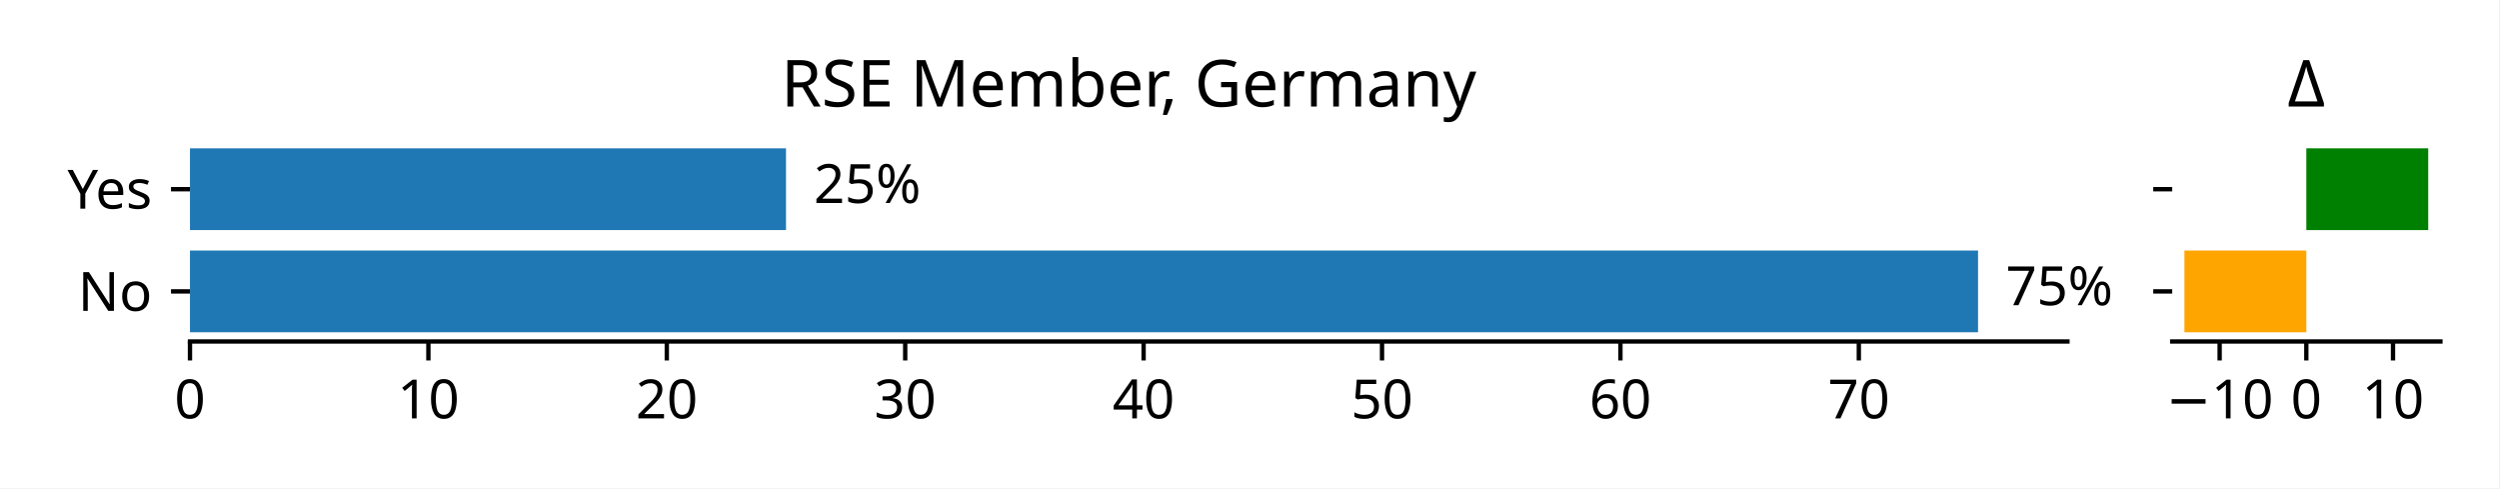
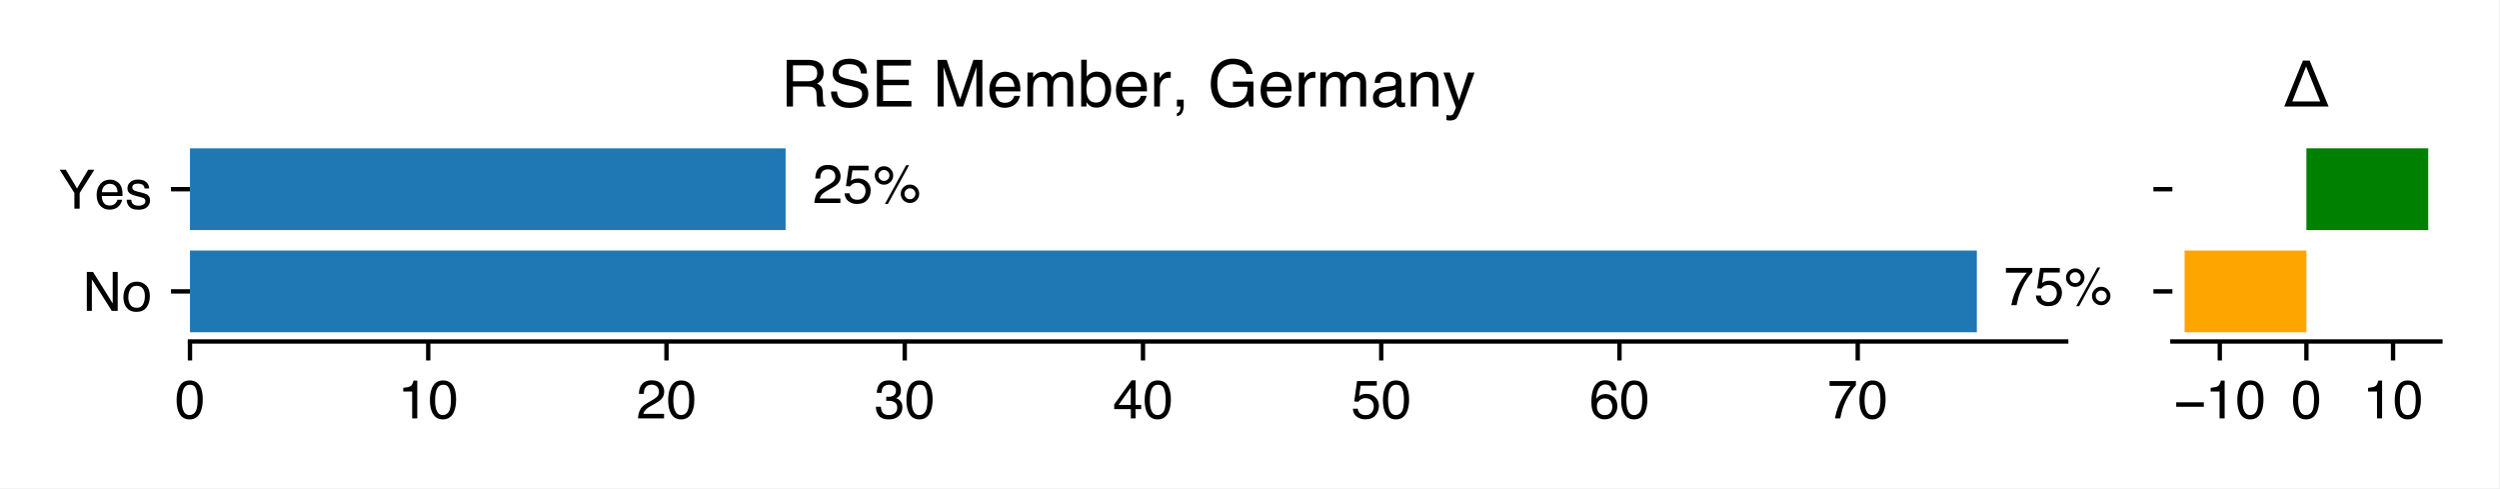
<svg xmlns="http://www.w3.org/2000/svg" xmlns:xlink="http://www.w3.org/1999/xlink" width="460.8pt" height="90pt" viewBox="0 0 460.8 90" version="1.1">
  <defs>
    <style type="text/css">*{stroke-linejoin: round; stroke-linecap: butt}</style>
  </defs>
  <g id="figure_1">
    <g id="patch_1">
      <path d="M 0 90  L 460.8 90  L 460.8 0  L 0 0  z " style="fill: #ffffff" />
    </g>
    <g id="axes_1">
      <g id="patch_2">
-         <path d="M 35.031 62.942  L 381.223 62.942  L 381.223 25.642  L 35.031 25.642  z " style="fill: #ffffff" />
+         <path d="M 35.031 62.942  L 380.995 62.942  L 380.995 25.642  L 35.031 25.642  z " style="fill: #ffffff" />
      </g>
      <g id="patch_3">
-         <path d="M 35.031 61.247  L 364.738 61.247  L 364.738 46.176  L 35.031 46.176  z " clip-path="url(#peffbb011fd)" style="fill: #1f77b4" />
+         <path d="M 35.031 61.247  L 364.521 61.247  L 364.521 46.176  L 35.031 46.176  z " clip-path="url(#p55cccc81d5)" style="fill: #1f77b4" />
      </g>
      <g id="patch_4">
-         <path d="M 35.031 42.409  L 144.933 42.409  L 144.933 27.338  L 35.031 27.338  z " clip-path="url(#peffbb011fd)" style="fill: #1f77b4" />
+         <path d="M 35.031 42.409  L 144.861 42.409  L 144.861 27.338  L 35.031 27.338  z " clip-path="url(#p55cccc81d5)" style="fill: #1f77b4" />
      </g>
      <g id="matplotlib.axis_1">
        <g id="xtick_1">
          <g id="line2d_1">
            <defs>
              <path id="m4c99cd72f3" d="M 0 0  L 0 3.5  " style="stroke: #000000; stroke-width: 0.8" />
            </defs>
            <g>
              <use xlink:href="#m4c99cd72f3" x="35.031" y="62.942" style="stroke: #000000; stroke-width: 0.8" />
            </g>
          </g>
          <g id="text_1">
-             <text style="font: 10px 'sans-serif'; text-anchor: middle" x="35.031" y="77.116" transform="rotate(-0, 35.03125, 77.11562)">0</text>
+             <g transform="translate(32.25078 77.11562)scale(0.1 -0.1)">
+               <defs>
+                 <path id="Helvetica-30" d="M 1731 4475  Q 2600 4475 2988 3759  Q 3288 3206 3288 2244  Q 3288 1331 3016 734  Q 2622 -122 1728 -122  Q 922 -122 528 578  Q 200 1163 200 2147  Q 200 2909 397 3456  Q 766 4475 1731 4475  z M 1725 391  Q 2163 391 2422 778  Q 2681 1166 2681 2222  Q 2681 2984 2493 3476  Q 2306 3969 1766 3969  Q 1269 3969 1039 3501  Q 809 3034 809 2125  Q 809 1441 956 1025  Q 1181 391 1725 391  z " transform="scale(0.015625)" />
+               </defs>
+               <use xlink:href="#Helvetica-30" />
+             </g>
          </g>
        </g>
        <g id="xtick_2">
          <g id="line2d_2">
            <g>
-               <use xlink:href="#m4c99cd72f3" x="78.992" y="62.942" style="stroke: #000000; stroke-width: 0.8" />
+               <use xlink:href="#m4c99cd72f3" x="78.963" y="62.942" style="stroke: #000000; stroke-width: 0.8" />
            </g>
          </g>
          <g id="text_2">
-             <text style="font: 10px 'sans-serif'; text-anchor: middle" x="78.992" y="77.116" transform="rotate(-0, 78.99209, 77.11562)">10</text>
+             <g transform="translate(73.40223 77.11562)scale(0.1 -0.1)">
+               <defs>
+                 <path id="Helvetica-31" d="M 613 3169  L 613 3600  Q 1222 3659 1462 3798  Q 1703 3938 1822 4456  L 2266 4456  L 2266 0  L 1666 0  L 1666 3169  L 613 3169  z " transform="scale(0.015625)" />
+               </defs>
+               <use xlink:href="#Helvetica-31" />
+               <use xlink:href="#Helvetica-30" x="55.615" />
+             </g>
          </g>
        </g>
        <g id="xtick_3">
          <g id="line2d_3">
            <g>
-               <use xlink:href="#m4c99cd72f3" x="122.953" y="62.942" style="stroke: #000000; stroke-width: 0.8" />
+               <use xlink:href="#m4c99cd72f3" x="122.895" y="62.942" style="stroke: #000000; stroke-width: 0.8" />
            </g>
          </g>
          <g id="text_3">
-             <text style="font: 10px 'sans-serif'; text-anchor: middle" x="122.953" y="77.116" transform="rotate(-0, 122.9529, 77.11562)">20</text>
+             <g transform="translate(117.3341 77.11562)scale(0.1 -0.1)">
+               <defs>
+                 <path id="Helvetica-32" d="M 200 0  Q 231 578 439 1006  Q 647 1434 1250 1784  L 1850 2131  Q 2253 2366 2416 2531  Q 2672 2791 2672 3125  Q 2672 3516 2437 3745  Q 2203 3975 1813 3975  Q 1234 3975 1013 3538  Q 894 3303 881 2888  L 309 2888  Q 319 3472 525 3841  Q 891 4491 1816 4491  Q 2584 4491 2939 4075  Q 3294 3659 3294 3150  Q 3294 2613 2916 2231  Q 2697 2009 2131 1694  L 1703 1456  Q 1397 1288 1222 1134  Q 909 863 828 531  L 3272 531  L 3272 0  L 200 0  z " transform="scale(0.015625)" />
+               </defs>
+               <use xlink:href="#Helvetica-32" />
+               <use xlink:href="#Helvetica-30" x="55.615" />
+             </g>
          </g>
        </g>
        <g id="xtick_4">
          <g id="line2d_4">
            <g>
-               <use xlink:href="#m4c99cd72f3" x="166.914" y="62.942" style="stroke: #000000; stroke-width: 0.8" />
+               <use xlink:href="#m4c99cd72f3" x="166.827" y="62.942" style="stroke: #000000; stroke-width: 0.8" />
            </g>
          </g>
          <g id="text_4">
-             <text style="font: 10px 'sans-serif'; text-anchor: middle" x="166.914" y="77.116" transform="rotate(-0, 166.9138, 77.11562)">30</text>
+             <g transform="translate(161.2661 77.11562)scale(0.1 -0.1)">
+               <defs>
+                 <path id="Helvetica-33" d="M 1663 -122  Q 869 -122 511 314  Q 153 750 153 1375  L 741 1375  Q 778 941 903 744  Q 1122 391 1694 391  Q 2138 391 2406 628  Q 2675 866 2675 1241  Q 2675 1703 2392 1887  Q 2109 2072 1606 2072  Q 1550 2072 1492 2070  Q 1434 2069 1375 2066  L 1375 2563  Q 1463 2553 1522 2550  Q 1581 2547 1650 2547  Q 1966 2547 2169 2647  Q 2525 2822 2525 3272  Q 2525 3606 2287 3787  Q 2050 3969 1734 3969  Q 1172 3969 956 3594  Q 838 3388 822 3006  L 266 3006  Q 266 3506 466 3856  Q 809 4481 1675 4481  Q 2359 4481 2734 4176  Q 3109 3872 3109 3294  Q 3109 2881 2888 2625  Q 2750 2466 2531 2375  Q 2884 2278 3082 2001  Q 3281 1725 3281 1325  Q 3281 684 2859 281  Q 2438 -122 1663 -122  z " transform="scale(0.015625)" />
+               </defs>
+               <use xlink:href="#Helvetica-33" />
+               <use xlink:href="#Helvetica-30" x="55.615" />
+             </g>
          </g>
        </g>
        <g id="xtick_5">
          <g id="line2d_5">
            <g>
-               <use xlink:href="#m4c99cd72f3" x="210.875" y="62.942" style="stroke: #000000; stroke-width: 0.8" />
+               <use xlink:href="#m4c99cd72f3" x="210.759" y="62.942" style="stroke: #000000; stroke-width: 0.8" />
            </g>
          </g>
          <g id="text_5">
-             <text style="font: 10px 'sans-serif'; text-anchor: middle" x="210.875" y="77.116" transform="rotate(-0, 210.8746, 77.11562)">40</text>
+             <g transform="translate(205.198 77.11562)scale(0.1 -0.1)">
+               <defs>
+                 <path id="Helvetica-34" d="M 2116 1584  L 2116 3613  L 681 1584  L 2116 1584  z M 2125 0  L 2125 1094  L 163 1094  L 163 1644  L 2213 4488  L 2688 4488  L 2688 1584  L 3347 1584  L 3347 1094  L 2688 1094  L 2688 0  L 2125 0  z " transform="scale(0.015625)" />
+               </defs>
+               <use xlink:href="#Helvetica-34" />
+               <use xlink:href="#Helvetica-30" x="55.615" />
+             </g>
          </g>
        </g>
        <g id="xtick_6">
          <g id="line2d_6">
            <g>
-               <use xlink:href="#m4c99cd72f3" x="254.835" y="62.942" style="stroke: #000000; stroke-width: 0.8" />
+               <use xlink:href="#m4c99cd72f3" x="254.691" y="62.942" style="stroke: #000000; stroke-width: 0.8" />
            </g>
          </g>
          <g id="text_6">
-             <text style="font: 10px 'sans-serif'; text-anchor: middle" x="254.835" y="77.116" transform="rotate(-0, 254.8355, 77.11562)">50</text>
+             <g transform="translate(249.1299 77.11562)scale(0.1 -0.1)">
+               <defs>
+                 <path id="Helvetica-35" d="M 791 1141  Q 847 659 1238 475  Q 1438 381 1700 381  Q 2200 381 2440 700  Q 2681 1019 2681 1406  Q 2681 1875 2395 2131  Q 2109 2388 1709 2388  Q 1419 2388 1211 2275  Q 1003 2163 856 1963  L 369 1991  L 709 4400  L 3034 4400  L 3034 3856  L 1131 3856  L 941 2613  Q 1097 2731 1238 2791  Q 1488 2894 1816 2894  Q 2431 2894 2859 2497  Q 3288 2100 3288 1491  Q 3288 856 2895 371  Q 2503 -113 1644 -113  Q 1097 -113 676 195  Q 256 503 206 1141  L 791 1141  z " transform="scale(0.015625)" />
+               </defs>
+               <use xlink:href="#Helvetica-35" />
+               <use xlink:href="#Helvetica-30" x="55.615" />
+             </g>
          </g>
        </g>
        <g id="xtick_7">
          <g id="line2d_7">
            <g>
-               <use xlink:href="#m4c99cd72f3" x="298.796" y="62.942" style="stroke: #000000; stroke-width: 0.8" />
+               <use xlink:href="#m4c99cd72f3" x="298.623" y="62.942" style="stroke: #000000; stroke-width: 0.8" />
            </g>
          </g>
          <g id="text_7">
-             <text style="font: 10px 'sans-serif'; text-anchor: middle" x="298.796" y="77.116" transform="rotate(-0, 298.7963, 77.11562)">60</text>
+             <g transform="translate(293.0618 77.11562)scale(0.1 -0.1)">
+               <defs>
+                 <path id="Helvetica-36" d="M 1872 4494  Q 2622 4494 2917 4105  Q 3213 3716 3213 3303  L 2656 3303  Q 2606 3569 2497 3719  Q 2294 4000 1881 4000  Q 1409 4000 1131 3564  Q 853 3128 822 2316  Q 1016 2600 1309 2741  Q 1578 2866 1909 2866  Q 2472 2866 2890 2506  Q 3309 2147 3309 1434  Q 3309 825 2912 354  Q 2516 -116 1781 -116  Q 1153 -116 697 361  Q 241 838 241 1966  Q 241 2800 444 3381  Q 834 4494 1872 4494  z M 1831 384  Q 2275 384 2495 682  Q 2716 981 2716 1388  Q 2716 1731 2519 2042  Q 2322 2353 1803 2353  Q 1441 2353 1167 2112  Q 894 1872 894 1388  Q 894 963 1142 673  Q 1391 384 1831 384  z " transform="scale(0.015625)" />
+               </defs>
+               <use xlink:href="#Helvetica-36" />
+               <use xlink:href="#Helvetica-30" x="55.615" />
+             </g>
          </g>
        </g>
        <g id="xtick_8">
          <g id="line2d_8">
            <g>
-               <use xlink:href="#m4c99cd72f3" x="342.757" y="62.942" style="stroke: #000000; stroke-width: 0.8" />
+               <use xlink:href="#m4c99cd72f3" x="342.555" y="62.942" style="stroke: #000000; stroke-width: 0.8" />
            </g>
          </g>
          <g id="text_8">
-             <text style="font: 10px 'sans-serif'; text-anchor: middle" x="342.757" y="77.116" transform="rotate(-0, 342.7571, 77.11562)">70</text>
+             <g transform="translate(336.9937 77.11562)scale(0.1 -0.1)">
+               <defs>
+                 <path id="Helvetica-37" d="M 3347 4400  L 3347 3909  Q 3131 3700 2773 3181  Q 2416 2663 2141 2063  Q 1869 1478 1728 997  Q 1638 688 1494 0  L 872 0  Q 1084 1281 1809 2550  Q 2238 3294 2709 3834  L 234 3834  L 234 4400  L 3347 4400  z " transform="scale(0.015625)" />
+               </defs>
+               <use xlink:href="#Helvetica-37" />
+               <use xlink:href="#Helvetica-30" x="55.615" />
+             </g>
          </g>
        </g>
      </g>
      <g id="matplotlib.axis_2">
        <g id="ytick_1">
          <g id="line2d_9">
            <defs>
              <path id="m8e343aef83" d="M 0 0  L -3.5 0  " style="stroke: #000000; stroke-width: 0.8" />
            </defs>
            <g>
              <use xlink:href="#m8e343aef83" x="35.031" y="53.711" style="stroke: #000000; stroke-width: 0.8" />
            </g>
          </g>
          <g id="text_9">
-             <text style="font: 10px 'sans-serif'; text-anchor: end" x="28.031" y="57.298" transform="rotate(-0, 28.03125, 57.29818)">No</text>
+             <g transform="translate(15.24844 57.29818)scale(0.1 -0.1)">
+               <defs>
+                 <path id="Helvetica-4e" d="M 488 4591  L 1222 4591  L 3541 872  L 3541 4591  L 4131 4591  L 4131 0  L 3434 0  L 1081 3716  L 1081 0  L 488 0  L 488 4591  z M 2269 4591  L 2269 4591  z " transform="scale(0.015625)" />
+                 <path id="Helvetica-6f" d="M 1741 363  Q 2300 363 2508 786  Q 2716 1209 2716 1728  Q 2716 2197 2566 2491  Q 2328 2953 1747 2953  Q 1231 2953 997 2559  Q 763 2166 763 1609  Q 763 1075 997 719  Q 1231 363 1741 363  z M 1763 3444  Q 2409 3444 2856 3012  Q 3303 2581 3303 1744  Q 3303 934 2909 406  Q 2516 -122 1688 -122  Q 997 -122 590 345  Q 184 813 184 1600  Q 184 2444 612 2944  Q 1041 3444 1763 3444  z M 1744 3428  L 1744 3428  z " transform="scale(0.015625)" />
+               </defs>
+               <use xlink:href="#Helvetica-4e" />
+               <use xlink:href="#Helvetica-6f" x="72.217" />
+             </g>
          </g>
        </g>
        <g id="ytick_2">
          <g id="line2d_10">
            <g>
              <use xlink:href="#m8e343aef83" x="35.031" y="34.873" style="stroke: #000000; stroke-width: 0.8" />
            </g>
          </g>
          <g id="text_10">
-             <text style="font: 10px 'sans-serif'; text-anchor: end" x="28.031" y="38.46" transform="rotate(-0, 28.03125, 38.45995)">Yes</text>
+             <g transform="translate(10.8 38.45995)scale(0.1 -0.1)">
+               <defs>
+                 <path id="Helvetica-59" d="M 131 4591  L 856 4591  L 2175 2384  L 3494 4591  L 4222 4591  L 2488 1850  L 2488 0  L 1866 0  L 1866 1850  L 131 4591  z M 2184 4591  L 2184 4591  z " transform="scale(0.015625)" />
+                 <path id="Helvetica-65" d="M 1806 3422  Q 2163 3422 2497 3255  Q 2831 3088 3006 2822  Q 3175 2569 3231 2231  Q 3281 2000 3281 1494  L 828 1494  Q 844 984 1069 676  Q 1294 369 1766 369  Q 2206 369 2469 659  Q 2619 828 2681 1050  L 3234 1050  Q 3213 866 3089 639  Q 2966 413 2813 269  Q 2556 19 2178 -69  Q 1975 -119 1719 -119  Q 1094 -119 659 336  Q 225 791 225 1609  Q 225 2416 662 2919  Q 1100 3422 1806 3422  z M 2703 1941  Q 2669 2306 2544 2525  Q 2313 2931 1772 2931  Q 1384 2931 1121 2651  Q 859 2372 844 1941  L 2703 1941  z M 1753 3428  L 1753 3428  z " transform="scale(0.015625)" />
+                 <path id="Helvetica-73" d="M 747 1050  Q 772 769 888 619  Q 1100 347 1625 347  Q 1938 347 2175 483  Q 2413 619 2413 903  Q 2413 1119 2222 1231  Q 2100 1300 1741 1391  L 1294 1503  Q 866 1609 663 1741  Q 300 1969 300 2372  Q 300 2847 642 3140  Q 984 3434 1563 3434  Q 2319 3434 2653 2991  Q 2863 2709 2856 2384  L 2325 2384  Q 2309 2575 2191 2731  Q 1997 2953 1519 2953  Q 1200 2953 1036 2831  Q 872 2709 872 2509  Q 872 2291 1088 2159  Q 1213 2081 1456 2022  L 1828 1931  Q 2434 1784 2641 1647  Q 2969 1431 2969 969  Q 2969 522 2630 197  Q 2291 -128 1597 -128  Q 850 -128 539 211  Q 228 550 206 1050  L 747 1050  z M 1578 3428  L 1578 3428  z " transform="scale(0.015625)" />
+               </defs>
+               <use xlink:href="#Helvetica-59" />
+               <use xlink:href="#Helvetica-65" x="66.699" />
+               <use xlink:href="#Helvetica-73" x="122.314" />
+             </g>
          </g>
        </g>
      </g>
      <g id="patch_5">
-         <path d="M 35.031 62.942  L 381.223 62.942  " style="fill: none; stroke: #000000; stroke-width: 0.8; stroke-linejoin: miter; stroke-linecap: square" />
+         <path d="M 35.031 62.942  L 380.995 62.942  " style="fill: none; stroke: #000000; stroke-width: 0.8; stroke-linejoin: miter; stroke-linecap: square" />
      </g>
      <g id="text_11">
-         <text style="font: 10px 'sans-serif'; text-anchor: middle" x="379.738" y="56.256" transform="rotate(-0, 379.7376, 56.25599)">75%</text>
+         <g transform="translate(369.5136 56.25599)scale(0.1 -0.1)">
+           <defs>
+             <path id="Helvetica-25" d="M 4363 2175  Q 4813 2175 5131 1856  Q 5450 1538 5450 1088  Q 5450 638 5131 319  Q 4813 0 4363 0  Q 3909 0 3590 319  Q 3272 638 3272 1088  Q 3272 1538 3590 1856  Q 3909 2175 4363 2175  z M 3909 4456  L 4256 4456  L 1753 -119  L 1406 -119  L 3909 4456  z M 1294 2606  Q 1563 2606 1752 2795  Q 1941 2984 1941 3250  Q 1941 3516 1752 3705  Q 1563 3894 1294 3894  Q 1028 3894 839 3706  Q 650 3519 650 3250  Q 650 2984 839 2795  Q 1028 2606 1294 2606  z M 1294 4341  Q 1747 4341 2065 4020  Q 2384 3700 2384 3250  Q 2384 2800 2065 2481  Q 1747 2163 1294 2163  Q 844 2163 525 2481  Q 206 2800 206 3250  Q 206 3700 525 4020  Q 844 4341 1294 4341  z M 4363 444  Q 4628 444 4817 633  Q 5006 822 5006 1088  Q 5006 1353 4817 1542  Q 4628 1731 4363 1731  Q 4094 1731 3905 1542  Q 3716 1353 3716 1088  Q 3716 822 3905 633  Q 4094 444 4363 444  z " transform="scale(0.015625)" />
+           </defs>
+           <use xlink:href="#Helvetica-37" />
+           <use xlink:href="#Helvetica-35" x="55.615" />
+           <use xlink:href="#Helvetica-25" x="111.23" />
+         </g>
      </g>
      <g id="text_12">
-         <text style="font: 10px 'sans-serif'; text-anchor: middle" x="159.933" y="37.418" transform="rotate(-0, 159.9334, 37.41776)">25%</text>
+         <g transform="translate(149.854 37.41776)scale(0.1 -0.1)">
+           <use xlink:href="#Helvetica-32" />
+           <use xlink:href="#Helvetica-35" x="55.615" />
+           <use xlink:href="#Helvetica-25" x="111.23" />
+         </g>
      </g>
      <g id="text_13">
-         <text style="font: 12px 'sans-serif'; text-anchor: middle" x="208.127" y="19.642" transform="rotate(-0, 208.1271, 19.6425)">RSE Member, Germany</text>
+         <g transform="translate(143.9997 19.6425)scale(0.12 -0.12)">
+           <defs>
+             <path id="Helvetica-52" d="M 2622 2488  Q 3059 2488 3314 2663  Q 3569 2838 3569 3294  Q 3569 3784 3213 3963  Q 3022 4056 2703 4056  L 1184 4056  L 1184 2488  L 2622 2488  z M 563 4591  L 2688 4591  Q 3213 4591 3553 4438  Q 4200 4144 4200 3353  Q 4200 2941 4029 2678  Q 3859 2416 3553 2256  Q 3822 2147 3958 1969  Q 4094 1791 4109 1391  L 4131 775  Q 4141 513 4175 384  Q 4231 166 4375 103  L 4375 0  L 3613 0  Q 3581 59 3562 153  Q 3544 247 3531 516  L 3494 1281  Q 3472 1731 3159 1884  Q 2981 1969 2600 1969  L 1184 1969  L 1184 0  L 563 0  L 563 4591  z " transform="scale(0.015625)" />
+             <path id="Helvetica-53" d="M 894 1481  Q 916 1091 1078 847  Q 1388 391 2169 391  Q 2519 391 2806 491  Q 3363 684 3363 1184  Q 3363 1559 3128 1719  Q 2891 1875 2384 1991  L 1763 2131  Q 1153 2269 900 2434  Q 463 2722 463 3294  Q 463 3913 891 4309  Q 1319 4706 2103 4706  Q 2825 4706 3329 4357  Q 3834 4009 3834 3244  L 3250 3244  Q 3203 3613 3050 3809  Q 2766 4169 2084 4169  Q 1534 4169 1293 3937  Q 1053 3706 1053 3400  Q 1053 3063 1334 2906  Q 1519 2806 2169 2656  L 2813 2509  Q 3278 2403 3531 2219  Q 3969 1897 3969 1284  Q 3969 522 3414 194  Q 2859 -134 2125 -134  Q 1269 -134 784 303  Q 300 738 309 1481  L 894 1481  z M 2150 4716  L 2150 4716  z " transform="scale(0.015625)" />
+             <path id="Helvetica-45" d="M 547 4591  L 3894 4591  L 3894 4028  L 1153 4028  L 1153 2634  L 3688 2634  L 3688 2103  L 1153 2103  L 1153 547  L 3941 547  L 3941 0  L 547 0  L 547 4591  z M 2244 4591  L 2244 4591  z " transform="scale(0.015625)" />
+             <path id="Helvetica-20" transform="scale(0.015625)" />
+             <path id="Helvetica-4d" d="M 472 4591  L 1363 4591  L 2681 709  L 3991 4591  L 4872 4591  L 4872 0  L 4281 0  L 4281 2709  Q 4281 2850 4287 3175  Q 4294 3500 4294 3872  L 2984 0  L 2369 0  L 1050 3872  L 1050 3731  Q 1050 3563 1058 3217  Q 1066 2872 1066 2709  L 1066 0  L 472 0  L 472 4591  z " transform="scale(0.015625)" />
+             <path id="Helvetica-6d" d="M 413 3347  L 969 3347  L 969 2872  Q 1169 3119 1331 3231  Q 1609 3422 1963 3422  Q 2363 3422 2606 3225  Q 2744 3113 2856 2894  Q 3044 3163 3297 3292  Q 3550 3422 3866 3422  Q 4541 3422 4784 2934  Q 4916 2672 4916 2228  L 4916 0  L 4331 0  L 4331 2325  Q 4331 2659 4164 2784  Q 3997 2909 3756 2909  Q 3425 2909 3186 2687  Q 2947 2466 2947 1947  L 2947 0  L 2375 0  L 2375 2184  Q 2375 2525 2294 2681  Q 2166 2916 1816 2916  Q 1497 2916 1236 2669  Q 975 2422 975 1775  L 975 0  L 413 0  L 413 3347  z " transform="scale(0.015625)" />
+             <path id="Helvetica-62" d="M 369 4606  L 916 4606  L 916 2941  Q 1100 3181 1356 3307  Q 1613 3434 1913 3434  Q 2538 3434 2927 3004  Q 3316 2575 3316 1738  Q 3316 944 2931 419  Q 2547 -106 1866 -106  Q 1484 -106 1222 78  Q 1066 188 888 428  L 888 0  L 369 0  L 369 4606  z M 1831 391  Q 2288 391 2514 753  Q 2741 1116 2741 1709  Q 2741 2238 2514 2584  Q 2288 2931 1847 2931  Q 1463 2931 1173 2647  Q 884 2363 884 1709  Q 884 1238 1003 944  Q 1225 391 1831 391  z " transform="scale(0.015625)" />
+             <path id="Helvetica-72" d="M 428 3347  L 963 3347  L 963 2769  Q 1028 2938 1284 3180  Q 1541 3422 1875 3422  Q 1891 3422 1928 3419  Q 1966 3416 2056 3406  L 2056 2813  Q 2006 2822 1964 2825  Q 1922 2828 1872 2828  Q 1447 2828 1219 2554  Q 991 2281 991 1925  L 991 0  L 428 0  L 428 3347  z " transform="scale(0.015625)" />
+             <path id="Helvetica-2c" d="M 531 -653  Q 747 -616 834 -350  Q 881 -209 881 -78  Q 881 -56 879 -39  Q 878 -22 872 0  L 531 0  L 531 681  L 1200 681  L 1200 50  Q 1200 -322 1050 -603  Q 900 -884 531 -950  L 531 -653  z " transform="scale(0.015625)" />
+             <path id="Helvetica-47" d="M 2472 4709  Q 3119 4709 3591 4459  Q 4275 4100 4428 3200  L 3813 3200  Q 3700 3703 3347 3933  Q 2994 4163 2456 4163  Q 1819 4163 1383 3684  Q 947 3206 947 2259  Q 947 1441 1306 927  Q 1666 413 2478 413  Q 3100 413 3508 773  Q 3916 1134 3925 1941  L 2488 1941  L 2488 2456  L 4503 2456  L 4503 0  L 4103 0  L 3953 591  Q 3638 244 3394 109  Q 2984 -122 2353 -122  Q 1538 -122 950 406  Q 309 1069 309 2225  Q 309 3378 934 4059  Q 1528 4709 2472 4709  z M 2369 4716  L 2369 4716  z " transform="scale(0.015625)" />
+             <path id="Helvetica-61" d="M 844 891  Q 844 647 1022 506  Q 1200 366 1444 366  Q 1741 366 2019 503  Q 2488 731 2488 1250  L 2488 1703  Q 2384 1638 2221 1594  Q 2059 1550 1903 1531  L 1563 1488  Q 1256 1447 1103 1359  Q 844 1213 844 891  z M 2206 2028  Q 2400 2053 2466 2191  Q 2503 2266 2503 2406  Q 2503 2694 2298 2823  Q 2094 2953 1713 2953  Q 1272 2953 1088 2716  Q 984 2584 953 2325  L 428 2325  Q 444 2944 830 3186  Q 1216 3428 1725 3428  Q 2316 3428 2684 3203  Q 3050 2978 3050 2503  L 3050 575  Q 3050 488 3086 434  Q 3122 381 3238 381  Q 3275 381 3322 386  Q 3369 391 3422 400  L 3422 -16  Q 3291 -53 3222 -62  Q 3153 -72 3034 -72  Q 2744 -72 2613 134  Q 2544 244 2516 444  Q 2344 219 2022 53  Q 1700 -113 1313 -113  Q 847 -113 551 170  Q 256 453 256 878  Q 256 1344 547 1600  Q 838 1856 1309 1916  L 2206 2028  z M 1741 3428  L 1741 3428  z " transform="scale(0.015625)" />
+             <path id="Helvetica-6e" d="M 413 3347  L 947 3347  L 947 2872  Q 1184 3166 1450 3294  Q 1716 3422 2041 3422  Q 2753 3422 3003 2925  Q 3141 2653 3141 2147  L 3141 0  L 2569 0  L 2569 2109  Q 2569 2416 2478 2603  Q 2328 2916 1934 2916  Q 1734 2916 1606 2875  Q 1375 2806 1200 2600  Q 1059 2434 1017 2257  Q 975 2081 975 1753  L 975 0  L 413 0  L 413 3347  z M 1734 3428  L 1734 3428  z " transform="scale(0.015625)" />
+             <path id="Helvetica-79" d="M 2503 3347  L 3125 3347  Q 3006 3025 2597 1878  Q 2291 1016 2084 472  Q 1597 -809 1397 -1090  Q 1197 -1372 709 -1372  Q 591 -1372 527 -1362  Q 463 -1353 369 -1328  L 369 -816  Q 516 -856 581 -865  Q 647 -875 697 -875  Q 853 -875 926 -823  Q 1000 -772 1050 -697  Q 1066 -672 1162 -440  Q 1259 -209 1303 -97  L 66 3347  L 703 3347  L 1600 622  L 2503 3347  z M 1597 3428  L 1597 3428  z " transform="scale(0.015625)" />
+           </defs>
+           <use xlink:href="#Helvetica-52" />
+           <use xlink:href="#Helvetica-53" x="72.217" />
+           <use xlink:href="#Helvetica-45" x="138.916" />
+           <use xlink:href="#Helvetica-20" x="205.615" />
+           <use xlink:href="#Helvetica-4d" x="233.398" />
+           <use xlink:href="#Helvetica-65" x="316.699" />
+           <use xlink:href="#Helvetica-6d" x="372.314" />
+           <use xlink:href="#Helvetica-62" x="455.615" />
+           <use xlink:href="#Helvetica-65" x="511.23" />
+           <use xlink:href="#Helvetica-72" x="566.846" />
+           <use xlink:href="#Helvetica-2c" x="600.146" />
+           <use xlink:href="#Helvetica-20" x="627.93" />
+           <use xlink:href="#Helvetica-47" x="655.713" />
+           <use xlink:href="#Helvetica-65" x="733.496" />
+           <use xlink:href="#Helvetica-72" x="789.111" />
+           <use xlink:href="#Helvetica-6d" x="822.412" />
+           <use xlink:href="#Helvetica-61" x="905.713" />
+           <use xlink:href="#Helvetica-6e" x="961.328" />
+           <use xlink:href="#Helvetica-79" x="1016.943" />
+         </g>
      </g>
    </g>
    <g id="axes_2">
      <g id="patch_6">
-         <path d="M 400.544 62.942  L 450 62.942  L 450 25.642  L 400.544 25.642  z " style="fill: #ffffff" />
+         <path d="M 400.577 62.942  L 450 62.942  L 450 25.642  L 400.577 25.642  z " style="fill: #ffffff" />
      </g>
      <g id="patch_7">
-         <path d="M 425.272 61.247  L 402.792 61.247  L 402.792 46.176  L 425.272 46.176  z " clip-path="url(#p57818a8463)" style="fill: #ffa500" />
+         <path d="M 425.288 61.247  L 402.823 61.247  L 402.823 46.176  L 425.288 46.176  z " clip-path="url(#p110129af8e)" style="fill: #ffa500" />
      </g>
      <g id="patch_8">
-         <path d="M 425.272 42.409  L 447.752 42.409  L 447.752 27.338  L 425.272 27.338  z " clip-path="url(#p57818a8463)" style="fill: #008000" />
+         <path d="M 425.288 42.409  L 447.753 42.409  L 447.753 27.338  L 425.288 27.338  z " clip-path="url(#p110129af8e)" style="fill: #008000" />
      </g>
      <g id="matplotlib.axis_3">
        <g id="xtick_9">
          <g id="line2d_11">
            <g>
-               <use xlink:href="#m4c99cd72f3" x="409.286" y="62.942" style="stroke: #000000; stroke-width: 0.8" />
+               <use xlink:href="#m4c99cd72f3" x="409.313" y="62.942" style="stroke: #000000; stroke-width: 0.8" />
            </g>
          </g>
          <g id="text_14">
-             <text style="font: 10px 'sans-serif'; text-anchor: middle" x="409.286" y="77.116" transform="rotate(-0, 409.2863, 77.11562)">−10</text>
+             <g transform="translate(400.8318 77.11562)scale(0.1 -0.1)">
+               <defs>
+                 <path id="Helvetica-2212" d="M 3547 1894  L 3547 1369  L 288 1369  L 288 1894  L 3547 1894  z " transform="scale(0.015625)" />
+               </defs>
+               <use xlink:href="#Helvetica-2212" />
+               <use xlink:href="#Helvetica-31" x="58.398" />
+               <use xlink:href="#Helvetica-30" x="114.014" />
+             </g>
          </g>
        </g>
        <g id="xtick_10">
          <g id="line2d_12">
            <g>
-               <use xlink:href="#m4c99cd72f3" x="425.272" y="62.942" style="stroke: #000000; stroke-width: 0.8" />
+               <use xlink:href="#m4c99cd72f3" x="425.288" y="62.942" style="stroke: #000000; stroke-width: 0.8" />
            </g>
          </g>
          <g id="text_15">
-             <text style="font: 10px 'sans-serif'; text-anchor: middle" x="425.272" y="77.116" transform="rotate(-0, 425.272, 77.11562)">0</text>
+             <g transform="translate(422.5078 77.11562)scale(0.1 -0.1)">
+               <use xlink:href="#Helvetica-30" />
+             </g>
          </g>
        </g>
        <g id="xtick_11">
          <g id="line2d_13">
            <g>
-               <use xlink:href="#m4c99cd72f3" x="441.258" y="62.942" style="stroke: #000000; stroke-width: 0.8" />
+               <use xlink:href="#m4c99cd72f3" x="441.264" y="62.942" style="stroke: #000000; stroke-width: 0.8" />
            </g>
          </g>
          <g id="text_16">
-             <text style="font: 10px 'sans-serif'; text-anchor: middle" x="441.258" y="77.116" transform="rotate(-0, 441.2578, 77.11562)">10</text>
+             <g transform="translate(435.7026 77.11562)scale(0.1 -0.1)">
+               <use xlink:href="#Helvetica-31" />
+               <use xlink:href="#Helvetica-30" x="55.615" />
+             </g>
          </g>
        </g>
      </g>
      <g id="matplotlib.axis_4">
        <g id="ytick_3">
          <g id="line2d_14">
            <g>
-               <use xlink:href="#m8e343aef83" x="400.544" y="53.711" style="stroke: #000000; stroke-width: 0.8" />
+               <use xlink:href="#m8e343aef83" x="400.577" y="53.711" style="stroke: #000000; stroke-width: 0.8" />
            </g>
          </g>
        </g>
        <g id="ytick_4">
          <g id="line2d_15">
            <g>
-               <use xlink:href="#m8e343aef83" x="400.544" y="34.873" style="stroke: #000000; stroke-width: 0.8" />
+               <use xlink:href="#m8e343aef83" x="400.577" y="34.873" style="stroke: #000000; stroke-width: 0.8" />
            </g>
          </g>
        </g>
      </g>
      <g id="patch_9">
-         <path d="M 400.544 62.942  L 450 62.942  " style="fill: none; stroke: #000000; stroke-width: 0.8; stroke-linejoin: miter; stroke-linecap: square" />
+         <path d="M 400.577 62.942  L 450 62.942  " style="fill: none; stroke: #000000; stroke-width: 0.8; stroke-linejoin: miter; stroke-linecap: square" />
      </g>
      <g id="text_17">
-         <text style="font: 12px 'sans-serif'; text-anchor: middle" x="425.272" y="19.642" transform="rotate(-0, 425.272, 19.6425)">Δ</text>
+         <g transform="translate(420.9552 19.6425)scale(0.12 -0.12)">
+           <defs>
+             <path id="Helvetica-394" d="M 922 500  L 3672 500  L 2278 3941  L 922 500  z M 1966 4519  L 2631 4519  L 4494 0  L 128 0  L 1966 4519  z " transform="scale(0.015625)" />
+           </defs>
+           <use xlink:href="#Helvetica-394" />
+         </g>
      </g>
    </g>
  </g>
  <defs>
-     <clipPath id="peffbb011fd">
-       <rect x="35.031" y="25.642" width="346.192" height="37.3" />
+     <clipPath id="p55cccc81d5">
+       <rect x="35.031" y="25.642" width="345.964" height="37.3" />
    </clipPath>
-     <clipPath id="p57818a8463">
-       <rect x="400.544" y="25.642" width="49.456" height="37.3" />
+     <clipPath id="p110129af8e">
+       <rect x="400.577" y="25.642" width="49.423" height="37.3" />
    </clipPath>
  </defs>
</svg>
